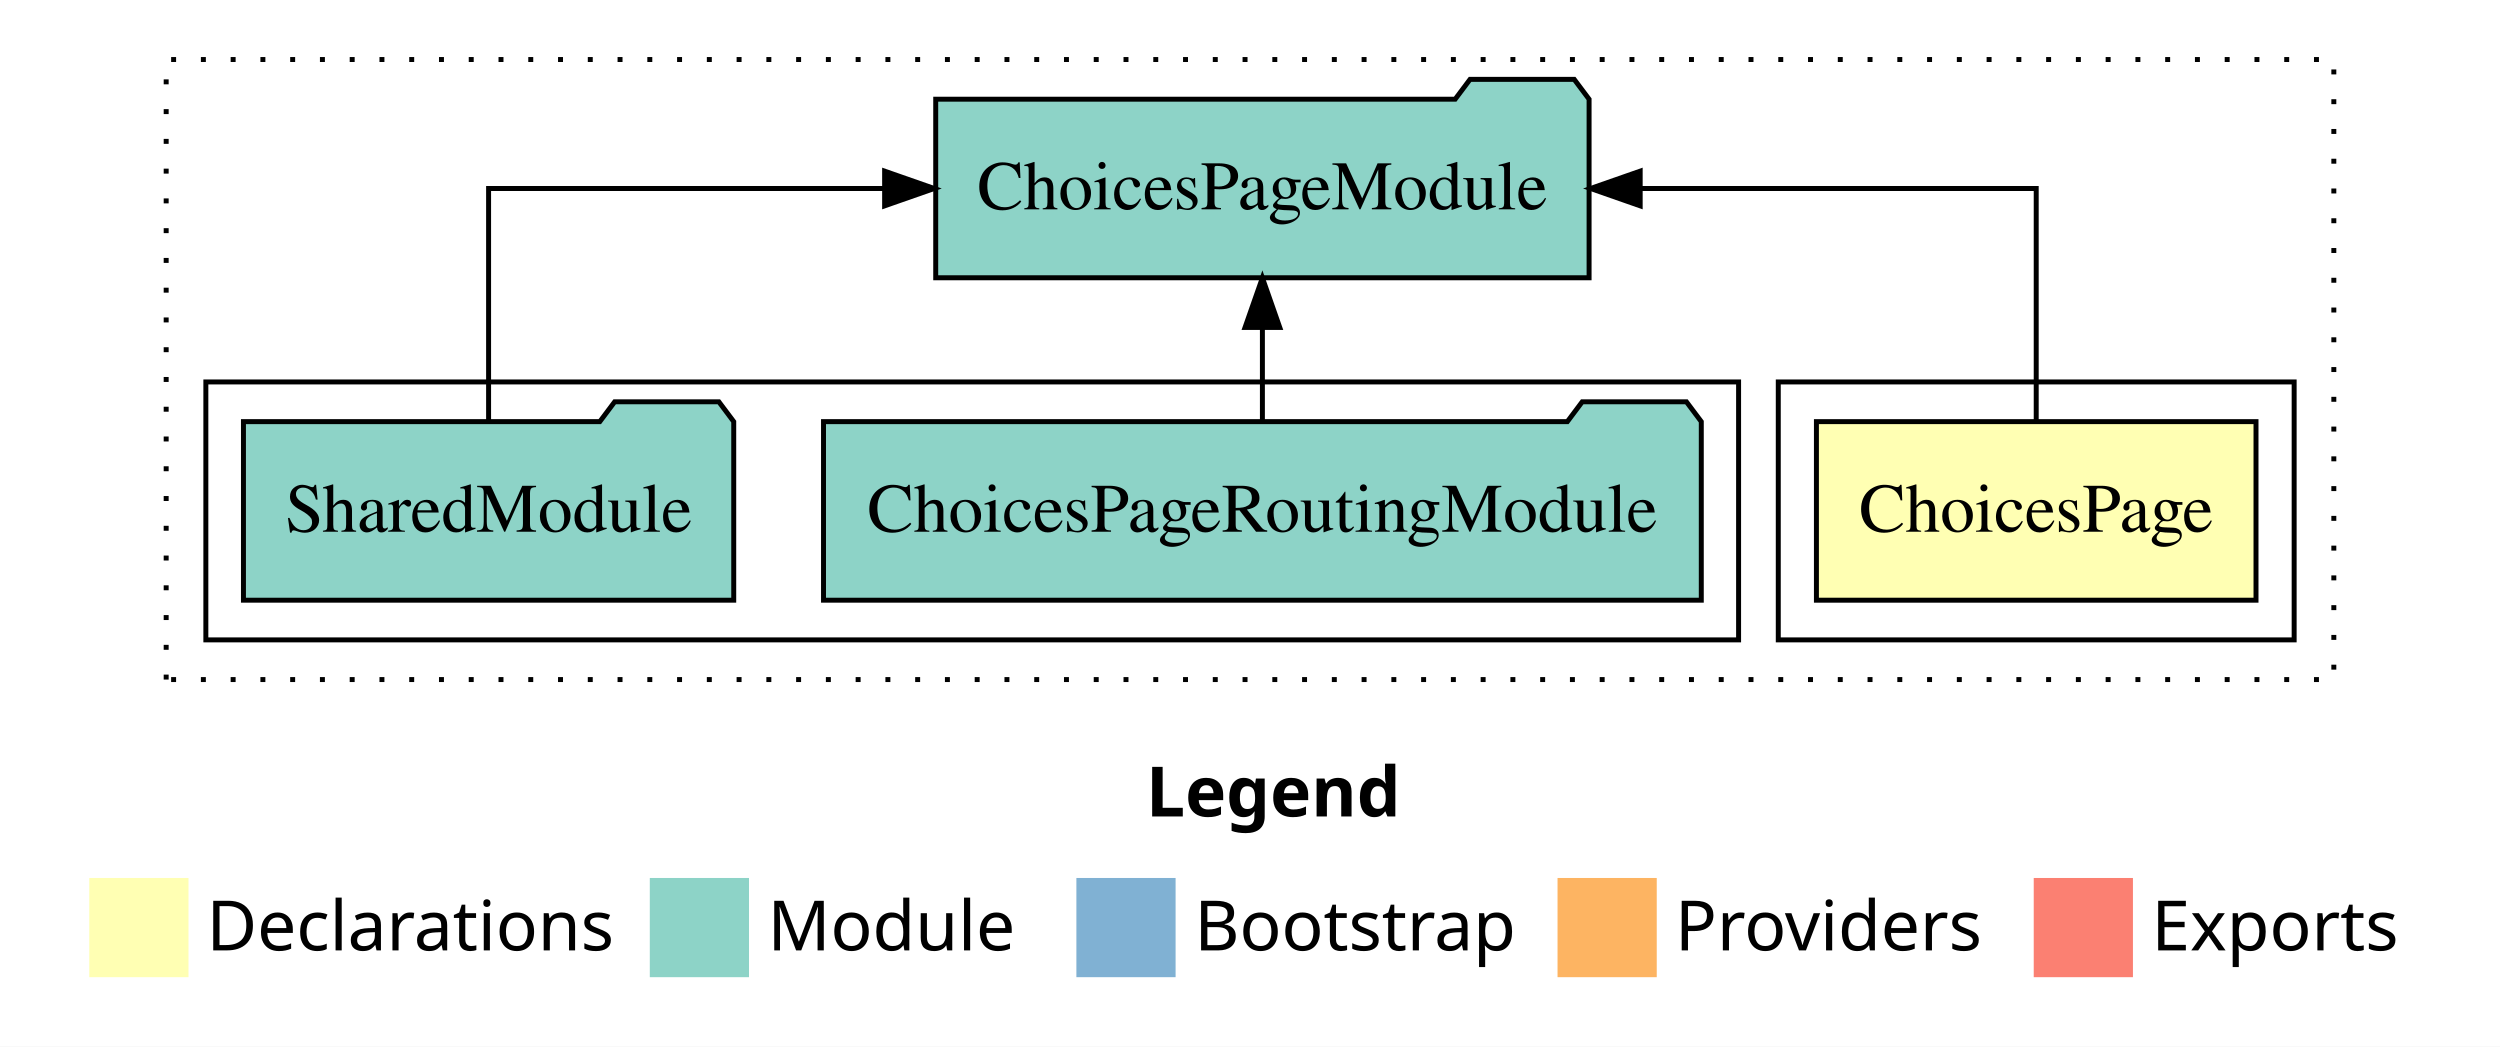
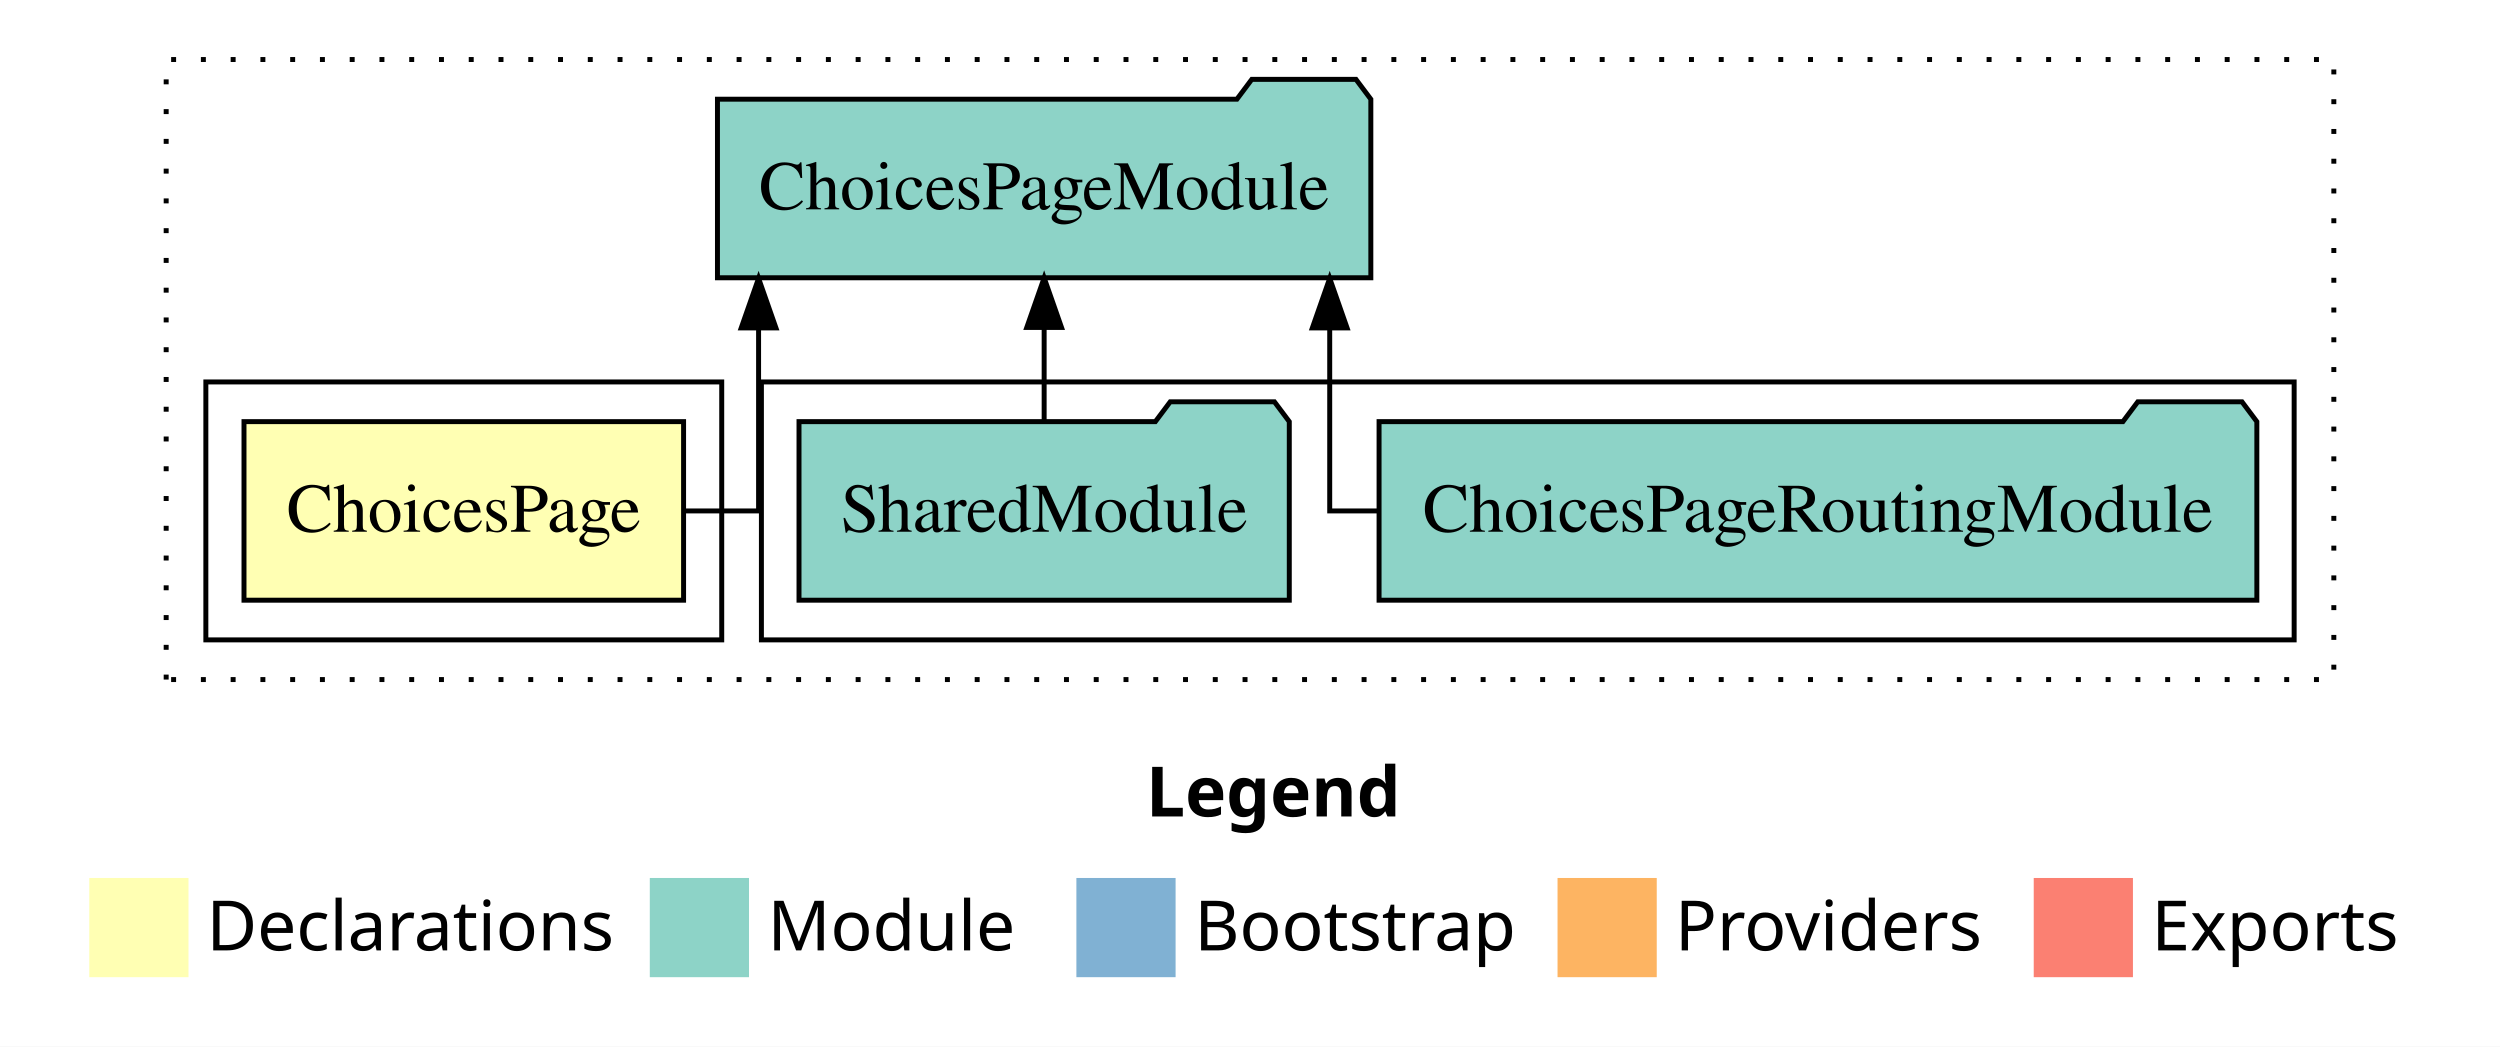
<svg xmlns="http://www.w3.org/2000/svg" width="504pt" height="211pt" viewBox="0.00 0.00 504.00 211.00">
  <g id="graph0" class="graph" transform="scale(1 1) rotate(0) translate(4 207)">
    <polygon fill="white" stroke="transparent" points="-4,4 -4,-207 500,-207 500,4 -4,4" />
    <text text-anchor="start" x="227.01" y="-42.4" font-family="sans-serif" font-weight="bold" font-size="14.00">Legend</text>
    <polygon fill="#ffffb3" stroke="transparent" points="14,-10 14,-30 34,-30 34,-10 14,-10" />
    <text text-anchor="start" x="37.63" y="-15.4" font-family="sans-serif" font-size="14.00">  Declarations</text>
    <polygon fill="#8dd3c7" stroke="transparent" points="127,-10 127,-30 147,-30 147,-10 127,-10" />
    <text text-anchor="start" x="150.73" y="-15.4" font-family="sans-serif" font-size="14.00">  Module</text>
    <polygon fill="#80b1d3" stroke="transparent" points="213,-10 213,-30 233,-30 233,-10 213,-10" />
    <text text-anchor="start" x="236.78" y="-15.4" font-family="sans-serif" font-size="14.00">  Bootstrap</text>
    <polygon fill="#fdb462" stroke="transparent" points="310,-10 310,-30 330,-30 330,-10 310,-10" />
    <text text-anchor="start" x="333.67" y="-15.4" font-family="sans-serif" font-size="14.00">  Providers</text>
    <polygon fill="#fb8072" stroke="transparent" points="406,-10 406,-30 426,-30 426,-10 406,-10" />
    <text text-anchor="start" x="429.73" y="-15.4" font-family="sans-serif" font-size="14.00">  Exports</text>
    <g id="clust1" class="cluster">
      <polygon fill="none" stroke="black" stroke-dasharray="1,5" points="29.5,-70 29.5,-195 466.5,-195 466.5,-70 29.5,-70" />
    </g>
+     <g id="clust4" class="cluster">
+       <polygon fill="none" stroke="black" points="149.5,-78 149.5,-130 458.5,-130 458.5,-78 149.5,-78" />
+     </g>
    <g id="clust2" class="cluster">
-       <polygon fill="none" stroke="black" points="354.5,-78 354.5,-130 458.5,-130 458.5,-78 354.5,-78" />
-     </g>
-     <g id="clust4" class="cluster">
-       <polygon fill="none" stroke="black" points="37.5,-78 37.5,-130 346.5,-130 346.5,-78 37.5,-78" />
+       <polygon fill="none" stroke="black" points="37.5,-78 37.5,-130 141.5,-130 141.5,-78 37.5,-78" />
    </g>
    <g id="node1" class="node">
-       <polygon fill="#ffffb3" stroke="black" points="450.81,-122 362.19,-122 362.19,-86 450.81,-86 450.81,-122" />
-       <text text-anchor="middle" x="406.5" y="-99.8" font-family="Times,serif" font-size="14.00">ChoicesPage</text>
+       <polygon fill="#ffffb3" stroke="black" points="133.81,-122 45.19,-122 45.19,-86 133.81,-86 133.81,-122" />
+       <text text-anchor="middle" x="89.5" y="-99.8" font-family="Times,serif" font-size="14.00">ChoicesPage</text>
    </g>
    <g id="node2" class="node">
-       <polygon fill="#8dd3c7" stroke="black" points="316.36,-187 313.36,-191 292.36,-191 289.36,-187 184.64,-187 184.64,-151 316.36,-151 316.36,-187" />
-       <text text-anchor="middle" x="250.5" y="-164.8" font-family="Times,serif" font-size="14.00">ChoicesPageModule</text>
+       <polygon fill="#8dd3c7" stroke="black" points="272.36,-187 269.36,-191 248.36,-191 245.36,-187 140.64,-187 140.64,-151 272.36,-151 272.36,-187" />
+       <text text-anchor="middle" x="206.5" y="-164.8" font-family="Times,serif" font-size="14.00">ChoicesPageModule</text>
    </g>
    <g id="edge1" class="edge">
-       <path fill="none" stroke="black" d="M406.5,-122.11C406.5,-141.34 406.5,-169 406.5,-169 406.5,-169 326.66,-169 326.66,-169" />
-       <polygon fill="black" stroke="black" points="326.66,-165.5 316.66,-169 326.66,-172.5 326.66,-165.5" />
+       <path fill="none" stroke="black" d="M133.93,-104C142.53,-104 148.93,-104 148.93,-104 148.93,-104 148.93,-140.89 148.93,-140.89" />
+       <polygon fill="black" stroke="black" points="145.43,-140.89 148.93,-150.89 152.43,-140.89 145.43,-140.89" />
    </g>
    <g id="node3" class="node">
-       <polygon fill="#8dd3c7" stroke="black" points="338.98,-122 335.98,-126 314.98,-126 311.98,-122 162.02,-122 162.02,-86 338.98,-86 338.98,-122" />
-       <text text-anchor="middle" x="250.5" y="-99.8" font-family="Times,serif" font-size="14.00">ChoicesPageRoutingModule</text>
+       <polygon fill="#8dd3c7" stroke="black" points="450.98,-122 447.98,-126 426.98,-126 423.98,-122 274.02,-122 274.02,-86 450.98,-86 450.98,-122" />
+       <text text-anchor="middle" x="362.5" y="-99.8" font-family="Times,serif" font-size="14.00">ChoicesPageRoutingModule</text>
    </g>
    <g id="edge2" class="edge">
-       <path fill="none" stroke="black" d="M250.5,-122.11C250.5,-122.11 250.5,-140.99 250.5,-140.99" />
-       <polygon fill="black" stroke="black" points="247,-140.99 250.5,-150.99 254,-140.99 247,-140.99" />
+       <path fill="none" stroke="black" d="M273.87,-104C267.83,-104 264.07,-104 264.07,-104 264.07,-104 264.07,-140.89 264.07,-140.89" />
+       <polygon fill="black" stroke="black" points="260.57,-140.89 264.07,-150.89 267.57,-140.89 260.57,-140.89" />
    </g>
    <g id="node4" class="node">
-       <polygon fill="#8dd3c7" stroke="black" points="143.92,-122 140.92,-126 119.92,-126 116.92,-122 45.08,-122 45.08,-86 143.92,-86 143.92,-122" />
-       <text text-anchor="middle" x="94.5" y="-99.8" font-family="Times,serif" font-size="14.00">SharedModule</text>
+       <polygon fill="#8dd3c7" stroke="black" points="255.92,-122 252.92,-126 231.92,-126 228.92,-122 157.08,-122 157.08,-86 255.92,-86 255.92,-122" />
+       <text text-anchor="middle" x="206.5" y="-99.8" font-family="Times,serif" font-size="14.00">SharedModule</text>
    </g>
    <g id="edge3" class="edge">
-       <path fill="none" stroke="black" d="M94.5,-122.11C94.5,-141.34 94.5,-169 94.5,-169 94.5,-169 174.34,-169 174.34,-169" />
-       <polygon fill="black" stroke="black" points="174.34,-172.5 184.34,-169 174.34,-165.5 174.34,-172.5" />
+       <path fill="none" stroke="black" d="M206.5,-122.11C206.5,-122.11 206.5,-140.99 206.5,-140.99" />
+       <polygon fill="black" stroke="black" points="203,-140.99 206.5,-150.99 210,-140.99 203,-140.99" />
    </g>
  </g>
</svg>
